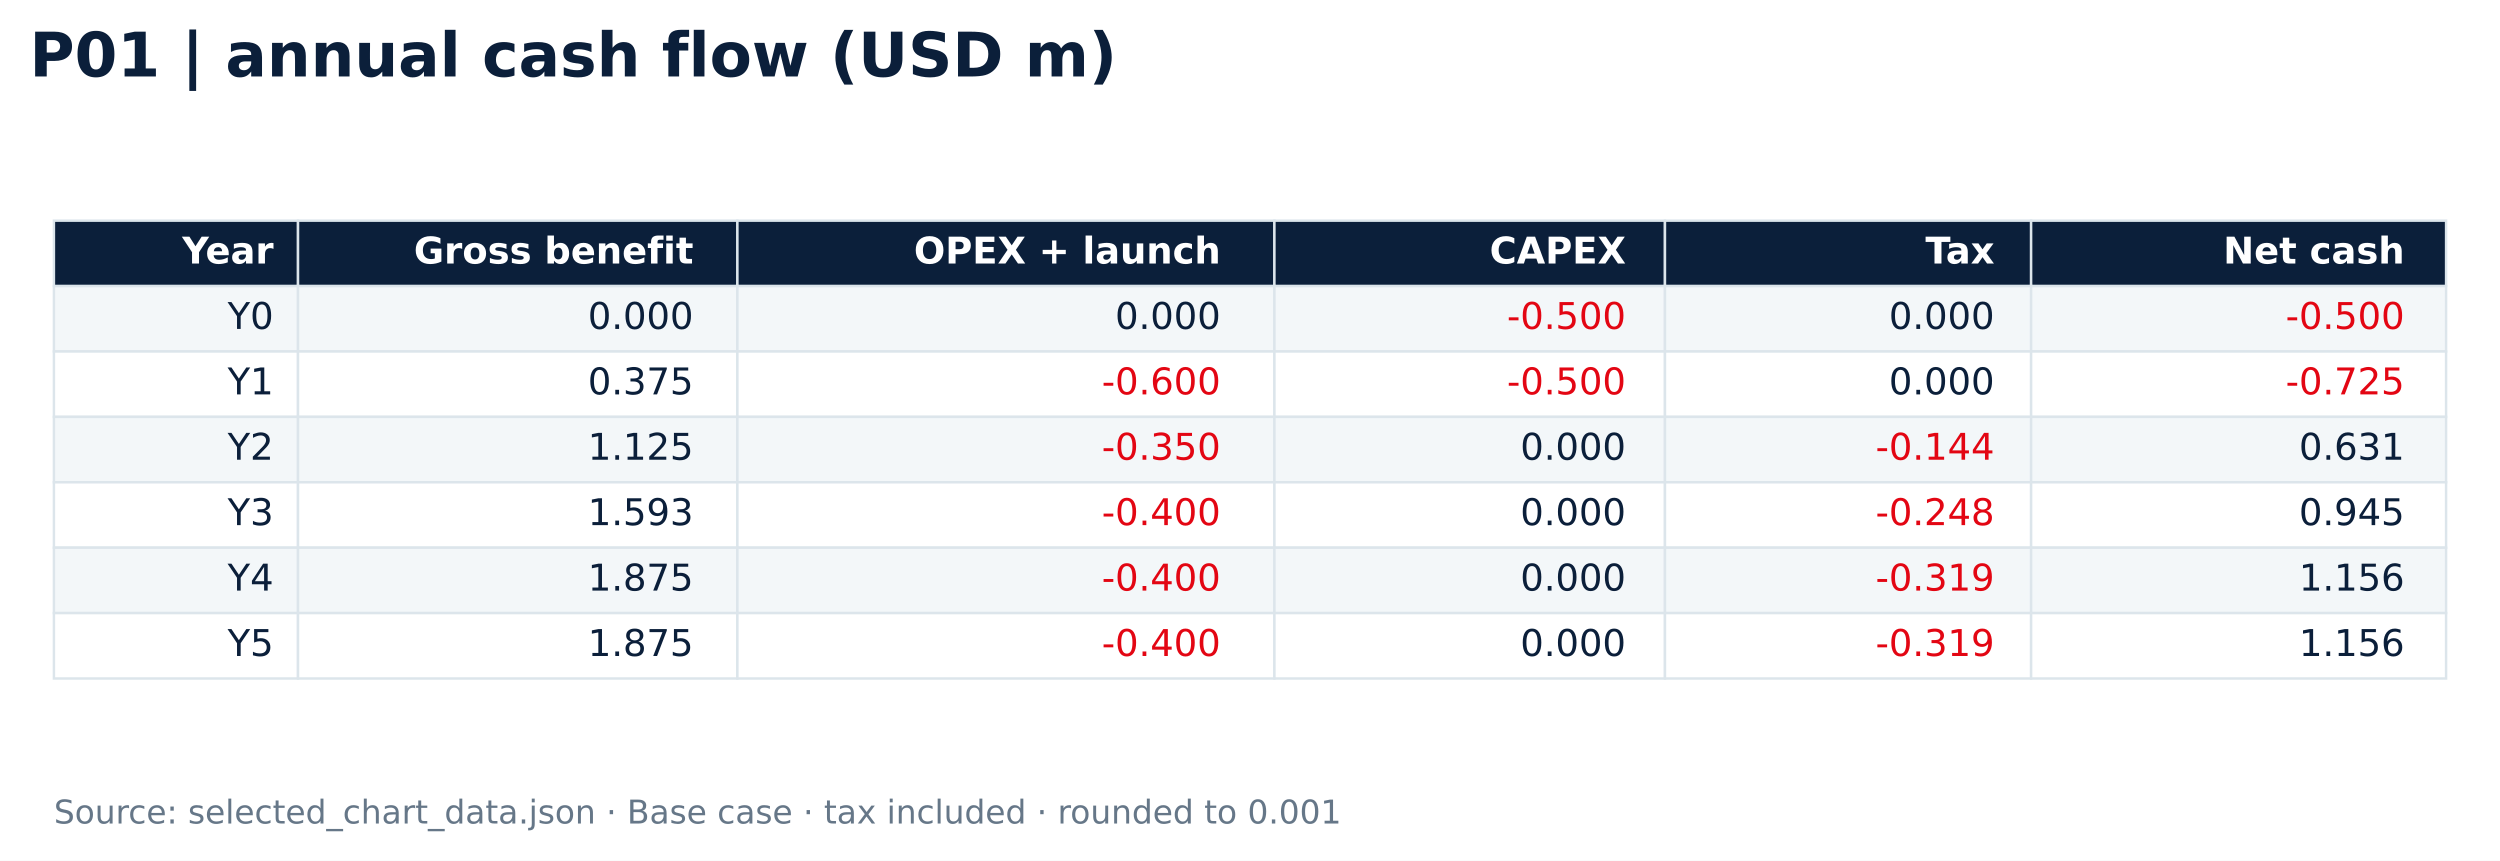
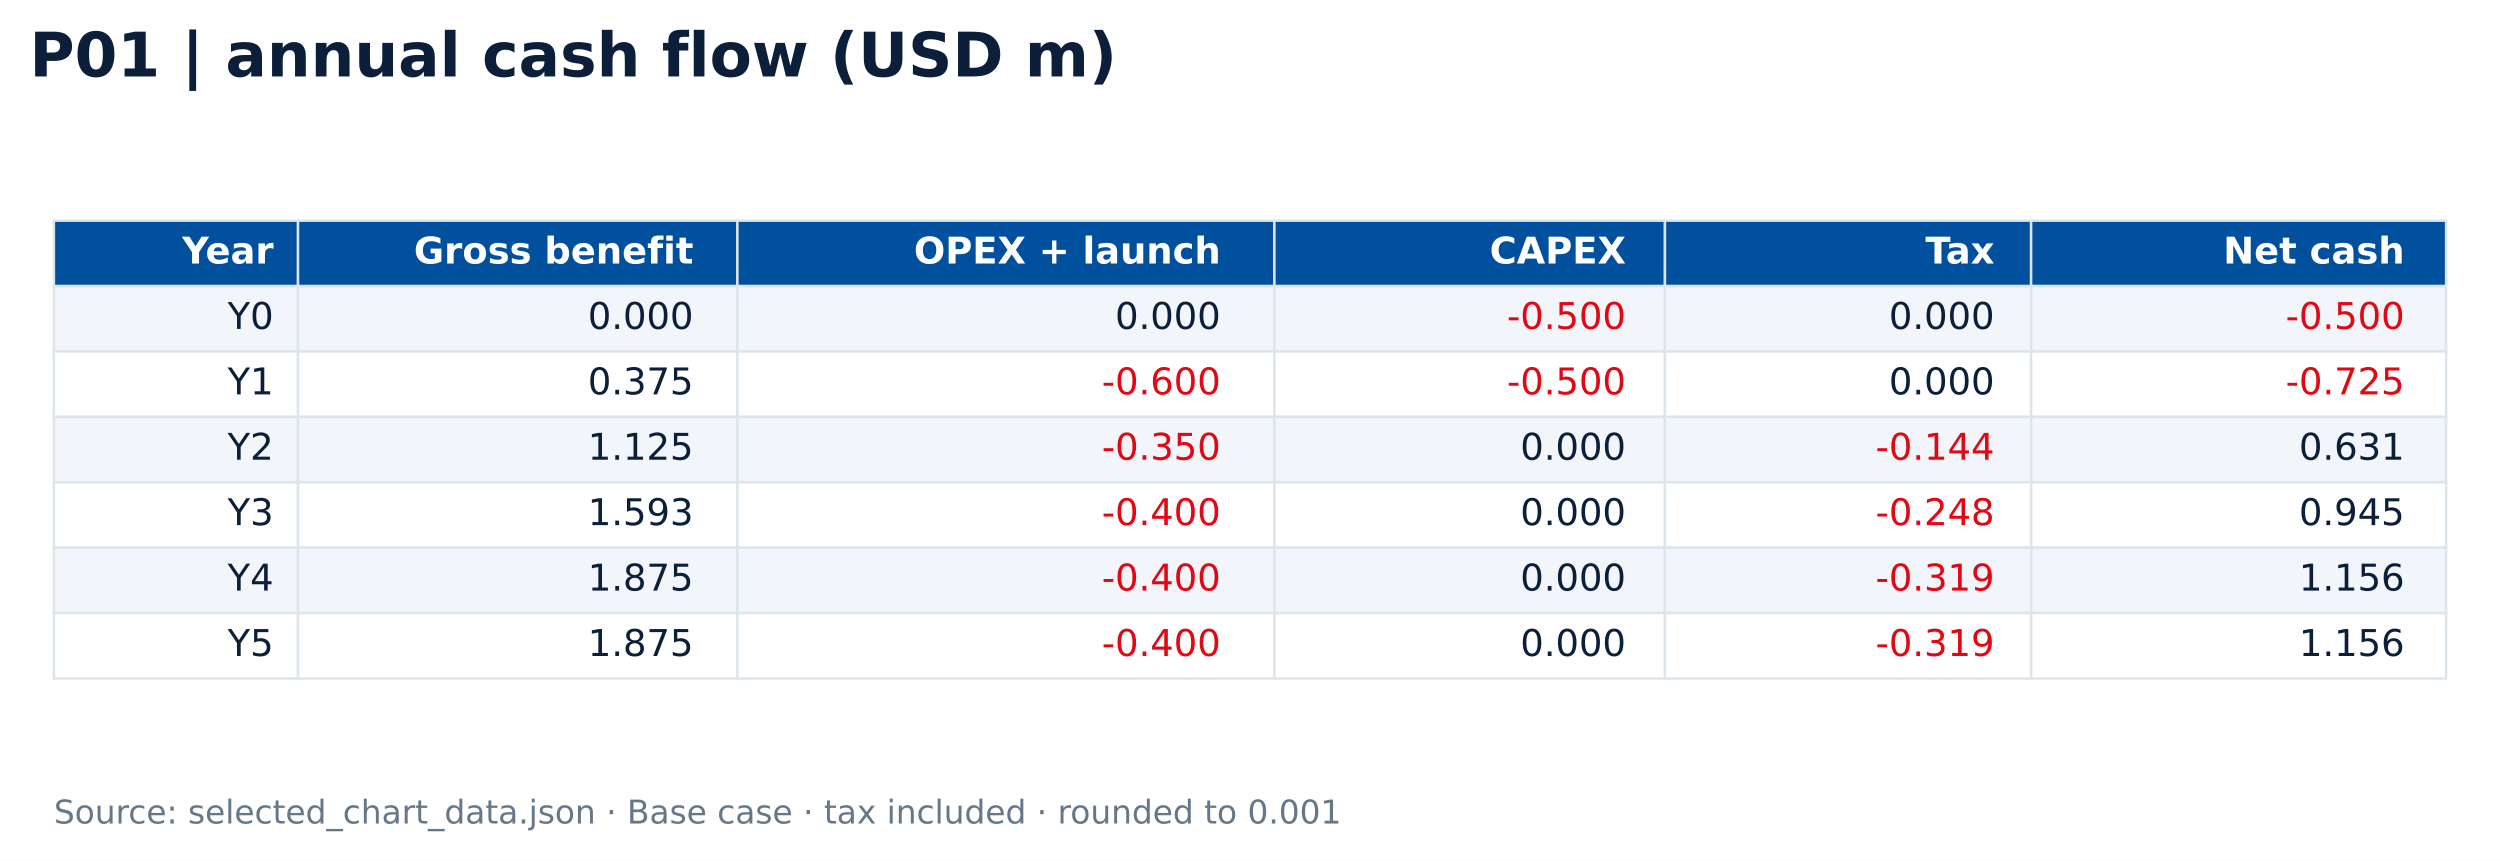
<svg xmlns="http://www.w3.org/2000/svg" width="609.984pt" height="210.02pt" viewBox="0 0 609.984 210.02" version="1.1">
  <defs>
    <style type="text/css">*{stroke-linejoin: round; stroke-linecap: butt}</style>
  </defs>
  <g id="figure_1">
    <g id="patch_1">
      <path d="M 0 210.02  L 609.984 210.02  L 609.984 0  L 0 0  z " style="fill: #ffffff" />
    </g>
    <g id="axes_1">
      <g id="table_1">
        <g id="patch_2">
-           <path d="M 13.156 69.799  L 72.714 69.799  L 72.714 53.841  L 13.156 53.841  z " style="fill: #0b1f3a; stroke: #dce5eb; stroke-width: 0.6; stroke-linejoin: miter" />
+           <path d="M 13.156 69.799  L 72.714 69.799  L 72.714 53.841  L 13.156 53.841  z " style="fill: #00509e; stroke: #dce5eb; stroke-width: 0.6; stroke-linejoin: miter" />
        </g>
        <g id="text_1">
          <text style="font-weight: 700; font-size: 9px; font-family: 'DejaVu Sans'; text-anchor: end; fill: #ffffff" x="66.758" y="64.303" transform="rotate(-0 66.7584 64.30339)">Year</text>
        </g>
        <g id="patch_3">
-           <path d="M 72.714 69.799  L 179.919 69.799  L 179.919 53.841  L 72.714 53.841  z " style="fill: #0b1f3a; stroke: #dce5eb; stroke-width: 0.6; stroke-linejoin: miter" />
+           <path d="M 72.714 69.799  L 179.919 69.799  L 179.919 53.841  L 72.714 53.841  z " style="fill: #00509e; stroke: #dce5eb; stroke-width: 0.6; stroke-linejoin: miter" />
        </g>
        <g id="text_2">
          <text style="font-weight: 700; font-size: 9px; font-family: 'DejaVu Sans'; text-anchor: end; fill: #ffffff" x="169.199" y="64.303" transform="rotate(-0 169.1988 64.30339)">Gross benefit</text>
        </g>
        <g id="patch_4">
-           <path d="M 179.919 69.799  L 310.948 69.799  L 310.948 53.841  L 179.919 53.841  z " style="fill: #0b1f3a; stroke: #dce5eb; stroke-width: 0.6; stroke-linejoin: miter" />
+           <path d="M 179.919 69.799  L 310.948 69.799  L 310.948 53.841  L 179.919 53.841  z " style="fill: #00509e; stroke: #dce5eb; stroke-width: 0.6; stroke-linejoin: miter" />
        </g>
        <g id="text_3">
          <text style="font-weight: 700; font-size: 9px; font-family: 'DejaVu Sans'; text-anchor: end; fill: #ffffff" x="297.845" y="64.303" transform="rotate(-0 297.845 64.30339)">OPEX + launch</text>
        </g>
        <g id="patch_5">
-           <path d="M 310.948 69.799  L 406.241 69.799  L 406.241 53.841  L 310.948 53.841  z " style="fill: #0b1f3a; stroke: #dce5eb; stroke-width: 0.6; stroke-linejoin: miter" />
+           <path d="M 310.948 69.799  L 406.241 69.799  L 406.241 53.841  L 310.948 53.841  z " style="fill: #00509e; stroke: #dce5eb; stroke-width: 0.6; stroke-linejoin: miter" />
        </g>
        <g id="text_4">
          <text style="font-weight: 700; font-size: 9px; font-family: 'DejaVu Sans'; text-anchor: end; fill: #ffffff" x="396.712" y="64.303" transform="rotate(-0 396.7119 64.30339)">CAPEX</text>
        </g>
        <g id="patch_6">
-           <path d="M 406.241 69.799  L 495.579 69.799  L 495.579 53.841  L 406.241 53.841  z " style="fill: #0b1f3a; stroke: #dce5eb; stroke-width: 0.6; stroke-linejoin: miter" />
+           <path d="M 406.241 69.799  L 495.579 69.799  L 495.579 53.841  L 406.241 53.841  z " style="fill: #00509e; stroke: #dce5eb; stroke-width: 0.6; stroke-linejoin: miter" />
        </g>
        <g id="text_5">
          <text style="font-weight: 700; font-size: 9px; font-family: 'DejaVu Sans'; text-anchor: end; fill: #ffffff" x="486.645" y="64.303" transform="rotate(-0 486.6451 64.30339)">Tax</text>
        </g>
        <g id="patch_7">
-           <path d="M 495.579 69.799  L 596.828 69.799  L 596.828 53.841  L 495.579 53.841  z " style="fill: #0b1f3a; stroke: #dce5eb; stroke-width: 0.6; stroke-linejoin: miter" />
+           <path d="M 495.579 69.799  L 596.828 69.799  L 596.828 53.841  L 495.579 53.841  z " style="fill: #00509e; stroke: #dce5eb; stroke-width: 0.6; stroke-linejoin: miter" />
        </g>
        <g id="text_6">
          <text style="font-weight: 700; font-size: 9px; font-family: 'DejaVu Sans'; text-anchor: end; fill: #ffffff" x="586.703" y="64.303" transform="rotate(-0 586.7032 64.30339)">Net cash</text>
        </g>
        <g id="patch_8">
-           <path d="M 13.156 85.758  L 72.714 85.758  L 72.714 69.799  L 13.156 69.799  z " style="fill: #f3f7f9; stroke: #dce5eb; stroke-width: 0.6; stroke-linejoin: miter" />
+           <path d="M 13.156 85.758  L 72.714 85.758  L 72.714 69.799  L 13.156 69.799  z " style="fill: #f2f5f9; stroke: #dce5eb; stroke-width: 0.6; stroke-linejoin: miter" />
        </g>
        <g id="text_7">
          <text style="font-size: 9px; font-family: 'DejaVu Sans'; text-anchor: end; fill: #0b1f3a" x="66.758" y="80.262" transform="rotate(-0 66.7584 80.26184)">Y0</text>
        </g>
        <g id="patch_9">
-           <path d="M 72.714 85.758  L 179.919 85.758  L 179.919 69.799  L 72.714 69.799  z " style="fill: #f3f7f9; stroke: #dce5eb; stroke-width: 0.6; stroke-linejoin: miter" />
+           <path d="M 72.714 85.758  L 179.919 85.758  L 179.919 69.799  L 72.714 69.799  z " style="fill: #f2f5f9; stroke: #dce5eb; stroke-width: 0.6; stroke-linejoin: miter" />
        </g>
        <g id="text_8">
          <text style="font-size: 9px; font-family: 'DejaVu Sans'; text-anchor: end; fill: #0b1f3a" x="169.199" y="80.262" transform="rotate(-0 169.1988 80.26184)">0.000</text>
        </g>
        <g id="patch_10">
-           <path d="M 179.919 85.758  L 310.948 85.758  L 310.948 69.799  L 179.919 69.799  z " style="fill: #f3f7f9; stroke: #dce5eb; stroke-width: 0.6; stroke-linejoin: miter" />
+           <path d="M 179.919 85.758  L 310.948 85.758  L 310.948 69.799  L 179.919 69.799  z " style="fill: #f2f5f9; stroke: #dce5eb; stroke-width: 0.6; stroke-linejoin: miter" />
        </g>
        <g id="text_9">
          <text style="font-size: 9px; font-family: 'DejaVu Sans'; text-anchor: end; fill: #0b1f3a" x="297.845" y="80.262" transform="rotate(-0 297.845 80.26184)">0.000</text>
        </g>
        <g id="patch_11">
-           <path d="M 310.948 85.758  L 406.241 85.758  L 406.241 69.799  L 310.948 69.799  z " style="fill: #f3f7f9; stroke: #dce5eb; stroke-width: 0.6; stroke-linejoin: miter" />
+           <path d="M 310.948 85.758  L 406.241 85.758  L 406.241 69.799  L 310.948 69.799  z " style="fill: #f2f5f9; stroke: #dce5eb; stroke-width: 0.6; stroke-linejoin: miter" />
        </g>
        <g id="text_10">
          <text style="font-size: 9px; font-family: 'DejaVu Sans'; text-anchor: end; fill: #e30613" x="396.712" y="80.262" transform="rotate(-0 396.7119 80.26184)">-0.500</text>
        </g>
        <g id="patch_12">
-           <path d="M 406.241 85.758  L 495.579 85.758  L 495.579 69.799  L 406.241 69.799  z " style="fill: #f3f7f9; stroke: #dce5eb; stroke-width: 0.6; stroke-linejoin: miter" />
+           <path d="M 406.241 85.758  L 495.579 85.758  L 495.579 69.799  L 406.241 69.799  z " style="fill: #f2f5f9; stroke: #dce5eb; stroke-width: 0.6; stroke-linejoin: miter" />
        </g>
        <g id="text_11">
          <text style="font-size: 9px; font-family: 'DejaVu Sans'; text-anchor: end; fill: #0b1f3a" x="486.645" y="80.262" transform="rotate(-0 486.6451 80.26184)">0.000</text>
        </g>
        <g id="patch_13">
-           <path d="M 495.579 85.758  L 596.828 85.758  L 596.828 69.799  L 495.579 69.799  z " style="fill: #f3f7f9; stroke: #dce5eb; stroke-width: 0.6; stroke-linejoin: miter" />
+           <path d="M 495.579 85.758  L 596.828 85.758  L 596.828 69.799  L 495.579 69.799  z " style="fill: #f2f5f9; stroke: #dce5eb; stroke-width: 0.6; stroke-linejoin: miter" />
        </g>
        <g id="text_12">
          <text style="font-size: 9px; font-family: 'DejaVu Sans'; text-anchor: end; fill: #e30613" x="586.703" y="80.262" transform="rotate(-0 586.7032 80.26184)">-0.500</text>
        </g>
        <g id="patch_14">
          <path d="M 13.156 101.716  L 72.714 101.716  L 72.714 85.758  L 13.156 85.758  z " style="fill: #ffffff; stroke: #dce5eb; stroke-width: 0.6; stroke-linejoin: miter" />
        </g>
        <g id="text_13">
          <text style="font-size: 9px; font-family: 'DejaVu Sans'; text-anchor: end; fill: #0b1f3a" x="66.758" y="96.22" transform="rotate(-0 66.7584 96.22028)">Y1</text>
        </g>
        <g id="patch_15">
          <path d="M 72.714 101.716  L 179.919 101.716  L 179.919 85.758  L 72.714 85.758  z " style="fill: #ffffff; stroke: #dce5eb; stroke-width: 0.6; stroke-linejoin: miter" />
        </g>
        <g id="text_14">
          <text style="font-size: 9px; font-family: 'DejaVu Sans'; text-anchor: end; fill: #0b1f3a" x="169.199" y="96.22" transform="rotate(-0 169.1988 96.22028)">0.375</text>
        </g>
        <g id="patch_16">
          <path d="M 179.919 101.716  L 310.948 101.716  L 310.948 85.758  L 179.919 85.758  z " style="fill: #ffffff; stroke: #dce5eb; stroke-width: 0.6; stroke-linejoin: miter" />
        </g>
        <g id="text_15">
          <text style="font-size: 9px; font-family: 'DejaVu Sans'; text-anchor: end; fill: #e30613" x="297.845" y="96.22" transform="rotate(-0 297.845 96.22028)">-0.600</text>
        </g>
        <g id="patch_17">
          <path d="M 310.948 101.716  L 406.241 101.716  L 406.241 85.758  L 310.948 85.758  z " style="fill: #ffffff; stroke: #dce5eb; stroke-width: 0.6; stroke-linejoin: miter" />
        </g>
        <g id="text_16">
          <text style="font-size: 9px; font-family: 'DejaVu Sans'; text-anchor: end; fill: #e30613" x="396.712" y="96.22" transform="rotate(-0 396.7119 96.22028)">-0.500</text>
        </g>
        <g id="patch_18">
          <path d="M 406.241 101.716  L 495.579 101.716  L 495.579 85.758  L 406.241 85.758  z " style="fill: #ffffff; stroke: #dce5eb; stroke-width: 0.6; stroke-linejoin: miter" />
        </g>
        <g id="text_17">
          <text style="font-size: 9px; font-family: 'DejaVu Sans'; text-anchor: end; fill: #0b1f3a" x="486.645" y="96.22" transform="rotate(-0 486.6451 96.22028)">0.000</text>
        </g>
        <g id="patch_19">
          <path d="M 495.579 101.716  L 596.828 101.716  L 596.828 85.758  L 495.579 85.758  z " style="fill: #ffffff; stroke: #dce5eb; stroke-width: 0.6; stroke-linejoin: miter" />
        </g>
        <g id="text_18">
          <text style="font-size: 9px; font-family: 'DejaVu Sans'; text-anchor: end; fill: #e30613" x="586.703" y="96.22" transform="rotate(-0 586.7032 96.22028)">-0.725</text>
        </g>
        <g id="patch_20">
-           <path d="M 13.156 117.675  L 72.714 117.675  L 72.714 101.716  L 13.156 101.716  z " style="fill: #f3f7f9; stroke: #dce5eb; stroke-width: 0.6; stroke-linejoin: miter" />
+           <path d="M 13.156 117.675  L 72.714 117.675  L 72.714 101.716  L 13.156 101.716  z " style="fill: #f2f5f9; stroke: #dce5eb; stroke-width: 0.6; stroke-linejoin: miter" />
        </g>
        <g id="text_19">
          <text style="font-size: 9px; font-family: 'DejaVu Sans'; text-anchor: end; fill: #0b1f3a" x="66.758" y="112.179" transform="rotate(-0 66.7584 112.1787)">Y2</text>
        </g>
        <g id="patch_21">
-           <path d="M 72.714 117.675  L 179.919 117.675  L 179.919 101.716  L 72.714 101.716  z " style="fill: #f3f7f9; stroke: #dce5eb; stroke-width: 0.6; stroke-linejoin: miter" />
+           <path d="M 72.714 117.675  L 179.919 117.675  L 179.919 101.716  L 72.714 101.716  z " style="fill: #f2f5f9; stroke: #dce5eb; stroke-width: 0.6; stroke-linejoin: miter" />
        </g>
        <g id="text_20">
          <text style="font-size: 9px; font-family: 'DejaVu Sans'; text-anchor: end; fill: #0b1f3a" x="169.199" y="112.179" transform="rotate(-0 169.1988 112.1787)">1.125</text>
        </g>
        <g id="patch_22">
-           <path d="M 179.919 117.675  L 310.948 117.675  L 310.948 101.716  L 179.919 101.716  z " style="fill: #f3f7f9; stroke: #dce5eb; stroke-width: 0.6; stroke-linejoin: miter" />
+           <path d="M 179.919 117.675  L 310.948 117.675  L 310.948 101.716  L 179.919 101.716  z " style="fill: #f2f5f9; stroke: #dce5eb; stroke-width: 0.6; stroke-linejoin: miter" />
        </g>
        <g id="text_21">
          <text style="font-size: 9px; font-family: 'DejaVu Sans'; text-anchor: end; fill: #e30613" x="297.845" y="112.179" transform="rotate(-0 297.845 112.1787)">-0.350</text>
        </g>
        <g id="patch_23">
-           <path d="M 310.948 117.675  L 406.241 117.675  L 406.241 101.716  L 310.948 101.716  z " style="fill: #f3f7f9; stroke: #dce5eb; stroke-width: 0.6; stroke-linejoin: miter" />
+           <path d="M 310.948 117.675  L 406.241 117.675  L 406.241 101.716  L 310.948 101.716  z " style="fill: #f2f5f9; stroke: #dce5eb; stroke-width: 0.6; stroke-linejoin: miter" />
        </g>
        <g id="text_22">
          <text style="font-size: 9px; font-family: 'DejaVu Sans'; text-anchor: end; fill: #0b1f3a" x="396.712" y="112.179" transform="rotate(-0 396.7119 112.1787)">0.000</text>
        </g>
        <g id="patch_24">
-           <path d="M 406.241 117.675  L 495.579 117.675  L 495.579 101.716  L 406.241 101.716  z " style="fill: #f3f7f9; stroke: #dce5eb; stroke-width: 0.6; stroke-linejoin: miter" />
+           <path d="M 406.241 117.675  L 495.579 117.675  L 495.579 101.716  L 406.241 101.716  z " style="fill: #f2f5f9; stroke: #dce5eb; stroke-width: 0.6; stroke-linejoin: miter" />
        </g>
        <g id="text_23">
          <text style="font-size: 9px; font-family: 'DejaVu Sans'; text-anchor: end; fill: #e30613" x="486.645" y="112.179" transform="rotate(-0 486.6451 112.1787)">-0.144</text>
        </g>
        <g id="patch_25">
-           <path d="M 495.579 117.675  L 596.828 117.675  L 596.828 101.716  L 495.579 101.716  z " style="fill: #f3f7f9; stroke: #dce5eb; stroke-width: 0.6; stroke-linejoin: miter" />
+           <path d="M 495.579 117.675  L 596.828 117.675  L 596.828 101.716  L 495.579 101.716  z " style="fill: #f2f5f9; stroke: #dce5eb; stroke-width: 0.6; stroke-linejoin: miter" />
        </g>
        <g id="text_24">
          <text style="font-size: 9px; font-family: 'DejaVu Sans'; text-anchor: end; fill: #0b1f3a" x="586.703" y="112.179" transform="rotate(-0 586.7032 112.1787)">0.631</text>
        </g>
        <g id="patch_26">
          <path d="M 13.156 133.633  L 72.714 133.633  L 72.714 117.675  L 13.156 117.675  z " style="fill: #ffffff; stroke: #dce5eb; stroke-width: 0.6; stroke-linejoin: miter" />
        </g>
        <g id="text_25">
          <text style="font-size: 9px; font-family: 'DejaVu Sans'; text-anchor: end; fill: #0b1f3a" x="66.758" y="128.137" transform="rotate(-0 66.7584 128.1372)">Y3</text>
        </g>
        <g id="patch_27">
          <path d="M 72.714 133.633  L 179.919 133.633  L 179.919 117.675  L 72.714 117.675  z " style="fill: #ffffff; stroke: #dce5eb; stroke-width: 0.6; stroke-linejoin: miter" />
        </g>
        <g id="text_26">
          <text style="font-size: 9px; font-family: 'DejaVu Sans'; text-anchor: end; fill: #0b1f3a" x="169.199" y="128.137" transform="rotate(-0 169.1988 128.1372)">1.593</text>
        </g>
        <g id="patch_28">
          <path d="M 179.919 133.633  L 310.948 133.633  L 310.948 117.675  L 179.919 117.675  z " style="fill: #ffffff; stroke: #dce5eb; stroke-width: 0.6; stroke-linejoin: miter" />
        </g>
        <g id="text_27">
          <text style="font-size: 9px; font-family: 'DejaVu Sans'; text-anchor: end; fill: #e30613" x="297.845" y="128.137" transform="rotate(-0 297.845 128.1372)">-0.400</text>
        </g>
        <g id="patch_29">
          <path d="M 310.948 133.633  L 406.241 133.633  L 406.241 117.675  L 310.948 117.675  z " style="fill: #ffffff; stroke: #dce5eb; stroke-width: 0.6; stroke-linejoin: miter" />
        </g>
        <g id="text_28">
          <text style="font-size: 9px; font-family: 'DejaVu Sans'; text-anchor: end; fill: #0b1f3a" x="396.712" y="128.137" transform="rotate(-0 396.7119 128.1372)">0.000</text>
        </g>
        <g id="patch_30">
          <path d="M 406.241 133.633  L 495.579 133.633  L 495.579 117.675  L 406.241 117.675  z " style="fill: #ffffff; stroke: #dce5eb; stroke-width: 0.6; stroke-linejoin: miter" />
        </g>
        <g id="text_29">
          <text style="font-size: 9px; font-family: 'DejaVu Sans'; text-anchor: end; fill: #e30613" x="486.645" y="128.137" transform="rotate(-0 486.6451 128.1372)">-0.248</text>
        </g>
        <g id="patch_31">
          <path d="M 495.579 133.633  L 596.828 133.633  L 596.828 117.675  L 495.579 117.675  z " style="fill: #ffffff; stroke: #dce5eb; stroke-width: 0.6; stroke-linejoin: miter" />
        </g>
        <g id="text_30">
          <text style="font-size: 9px; font-family: 'DejaVu Sans'; text-anchor: end; fill: #0b1f3a" x="586.703" y="128.137" transform="rotate(-0 586.7032 128.1372)">0.945</text>
        </g>
        <g id="patch_32">
-           <path d="M 13.156 149.591  L 72.714 149.591  L 72.714 133.633  L 13.156 133.633  z " style="fill: #f3f7f9; stroke: #dce5eb; stroke-width: 0.6; stroke-linejoin: miter" />
+           <path d="M 13.156 149.591  L 72.714 149.591  L 72.714 133.633  L 13.156 133.633  z " style="fill: #f2f5f9; stroke: #dce5eb; stroke-width: 0.6; stroke-linejoin: miter" />
        </g>
        <g id="text_31">
          <text style="font-size: 9px; font-family: 'DejaVu Sans'; text-anchor: end; fill: #0b1f3a" x="66.758" y="144.096" transform="rotate(-0 66.7584 144.0956)">Y4</text>
        </g>
        <g id="patch_33">
-           <path d="M 72.714 149.591  L 179.919 149.591  L 179.919 133.633  L 72.714 133.633  z " style="fill: #f3f7f9; stroke: #dce5eb; stroke-width: 0.6; stroke-linejoin: miter" />
+           <path d="M 72.714 149.591  L 179.919 149.591  L 179.919 133.633  L 72.714 133.633  z " style="fill: #f2f5f9; stroke: #dce5eb; stroke-width: 0.6; stroke-linejoin: miter" />
        </g>
        <g id="text_32">
          <text style="font-size: 9px; font-family: 'DejaVu Sans'; text-anchor: end; fill: #0b1f3a" x="169.199" y="144.096" transform="rotate(-0 169.1988 144.0956)">1.875</text>
        </g>
        <g id="patch_34">
-           <path d="M 179.919 149.591  L 310.948 149.591  L 310.948 133.633  L 179.919 133.633  z " style="fill: #f3f7f9; stroke: #dce5eb; stroke-width: 0.6; stroke-linejoin: miter" />
+           <path d="M 179.919 149.591  L 310.948 149.591  L 310.948 133.633  L 179.919 133.633  z " style="fill: #f2f5f9; stroke: #dce5eb; stroke-width: 0.6; stroke-linejoin: miter" />
        </g>
        <g id="text_33">
          <text style="font-size: 9px; font-family: 'DejaVu Sans'; text-anchor: end; fill: #e30613" x="297.845" y="144.096" transform="rotate(-0 297.845 144.0956)">-0.400</text>
        </g>
        <g id="patch_35">
-           <path d="M 310.948 149.591  L 406.241 149.591  L 406.241 133.633  L 310.948 133.633  z " style="fill: #f3f7f9; stroke: #dce5eb; stroke-width: 0.6; stroke-linejoin: miter" />
+           <path d="M 310.948 149.591  L 406.241 149.591  L 406.241 133.633  L 310.948 133.633  z " style="fill: #f2f5f9; stroke: #dce5eb; stroke-width: 0.6; stroke-linejoin: miter" />
        </g>
        <g id="text_34">
          <text style="font-size: 9px; font-family: 'DejaVu Sans'; text-anchor: end; fill: #0b1f3a" x="396.712" y="144.096" transform="rotate(-0 396.7119 144.0956)">0.000</text>
        </g>
        <g id="patch_36">
-           <path d="M 406.241 149.591  L 495.579 149.591  L 495.579 133.633  L 406.241 133.633  z " style="fill: #f3f7f9; stroke: #dce5eb; stroke-width: 0.6; stroke-linejoin: miter" />
+           <path d="M 406.241 149.591  L 495.579 149.591  L 495.579 133.633  L 406.241 133.633  z " style="fill: #f2f5f9; stroke: #dce5eb; stroke-width: 0.6; stroke-linejoin: miter" />
        </g>
        <g id="text_35">
          <text style="font-size: 9px; font-family: 'DejaVu Sans'; text-anchor: end; fill: #e30613" x="486.645" y="144.096" transform="rotate(-0 486.6451 144.0956)">-0.319</text>
        </g>
        <g id="patch_37">
-           <path d="M 495.579 149.591  L 596.828 149.591  L 596.828 133.633  L 495.579 133.633  z " style="fill: #f3f7f9; stroke: #dce5eb; stroke-width: 0.6; stroke-linejoin: miter" />
+           <path d="M 495.579 149.591  L 596.828 149.591  L 596.828 133.633  L 495.579 133.633  z " style="fill: #f2f5f9; stroke: #dce5eb; stroke-width: 0.6; stroke-linejoin: miter" />
        </g>
        <g id="text_36">
          <text style="font-size: 9px; font-family: 'DejaVu Sans'; text-anchor: end; fill: #0b1f3a" x="586.703" y="144.096" transform="rotate(-0 586.7032 144.0956)">1.156</text>
        </g>
        <g id="patch_38">
          <path d="M 13.156 165.55  L 72.714 165.55  L 72.714 149.591  L 13.156 149.591  z " style="fill: #ffffff; stroke: #dce5eb; stroke-width: 0.6; stroke-linejoin: miter" />
        </g>
        <g id="text_37">
          <text style="font-size: 9px; font-family: 'DejaVu Sans'; text-anchor: end; fill: #0b1f3a" x="66.758" y="160.054" transform="rotate(-0 66.7584 160.054)">Y5</text>
        </g>
        <g id="patch_39">
          <path d="M 72.714 165.55  L 179.919 165.55  L 179.919 149.591  L 72.714 149.591  z " style="fill: #ffffff; stroke: #dce5eb; stroke-width: 0.6; stroke-linejoin: miter" />
        </g>
        <g id="text_38">
          <text style="font-size: 9px; font-family: 'DejaVu Sans'; text-anchor: end; fill: #0b1f3a" x="169.199" y="160.054" transform="rotate(-0 169.1988 160.054)">1.875</text>
        </g>
        <g id="patch_40">
          <path d="M 179.919 165.55  L 310.948 165.55  L 310.948 149.591  L 179.919 149.591  z " style="fill: #ffffff; stroke: #dce5eb; stroke-width: 0.6; stroke-linejoin: miter" />
        </g>
        <g id="text_39">
          <text style="font-size: 9px; font-family: 'DejaVu Sans'; text-anchor: end; fill: #e30613" x="297.845" y="160.054" transform="rotate(-0 297.845 160.054)">-0.400</text>
        </g>
        <g id="patch_41">
          <path d="M 310.948 165.55  L 406.241 165.55  L 406.241 149.591  L 310.948 149.591  z " style="fill: #ffffff; stroke: #dce5eb; stroke-width: 0.6; stroke-linejoin: miter" />
        </g>
        <g id="text_40">
          <text style="font-size: 9px; font-family: 'DejaVu Sans'; text-anchor: end; fill: #0b1f3a" x="396.712" y="160.054" transform="rotate(-0 396.7119 160.054)">0.000</text>
        </g>
        <g id="patch_42">
          <path d="M 406.241 165.55  L 495.579 165.55  L 495.579 149.591  L 406.241 149.591  z " style="fill: #ffffff; stroke: #dce5eb; stroke-width: 0.6; stroke-linejoin: miter" />
        </g>
        <g id="text_41">
          <text style="font-size: 9px; font-family: 'DejaVu Sans'; text-anchor: end; fill: #e30613" x="486.645" y="160.054" transform="rotate(-0 486.6451 160.054)">-0.319</text>
        </g>
        <g id="patch_43">
          <path d="M 495.579 165.55  L 596.828 165.55  L 596.828 149.591  L 495.579 149.591  z " style="fill: #ffffff; stroke: #dce5eb; stroke-width: 0.6; stroke-linejoin: miter" />
        </g>
        <g id="text_42">
          <text style="font-size: 9px; font-family: 'DejaVu Sans'; text-anchor: end; fill: #0b1f3a" x="586.703" y="160.054" transform="rotate(-0 586.7032 160.054)">1.156</text>
        </g>
      </g>
      <g id="text_43">
        <text style="font-size: 8px; font-family: 'DejaVu Sans'; text-anchor: start; fill: #667788" x="13.156" y="200.934" transform="rotate(-0 13.15584 200.9337)">Source: selected_chart_data.json · Base case · tax included · rounded to 0.001</text>
      </g>
      <g id="text_44">
        <text style="font-weight: 700; font-size: 15px; font-family: 'DejaVu Sans'; text-anchor: start; fill: #0b1f3a" x="7.2" y="18.663" transform="rotate(-0 7.2 18.66328)">P01 | annual cash flow (USD m)</text>
      </g>
    </g>
  </g>
</svg>
